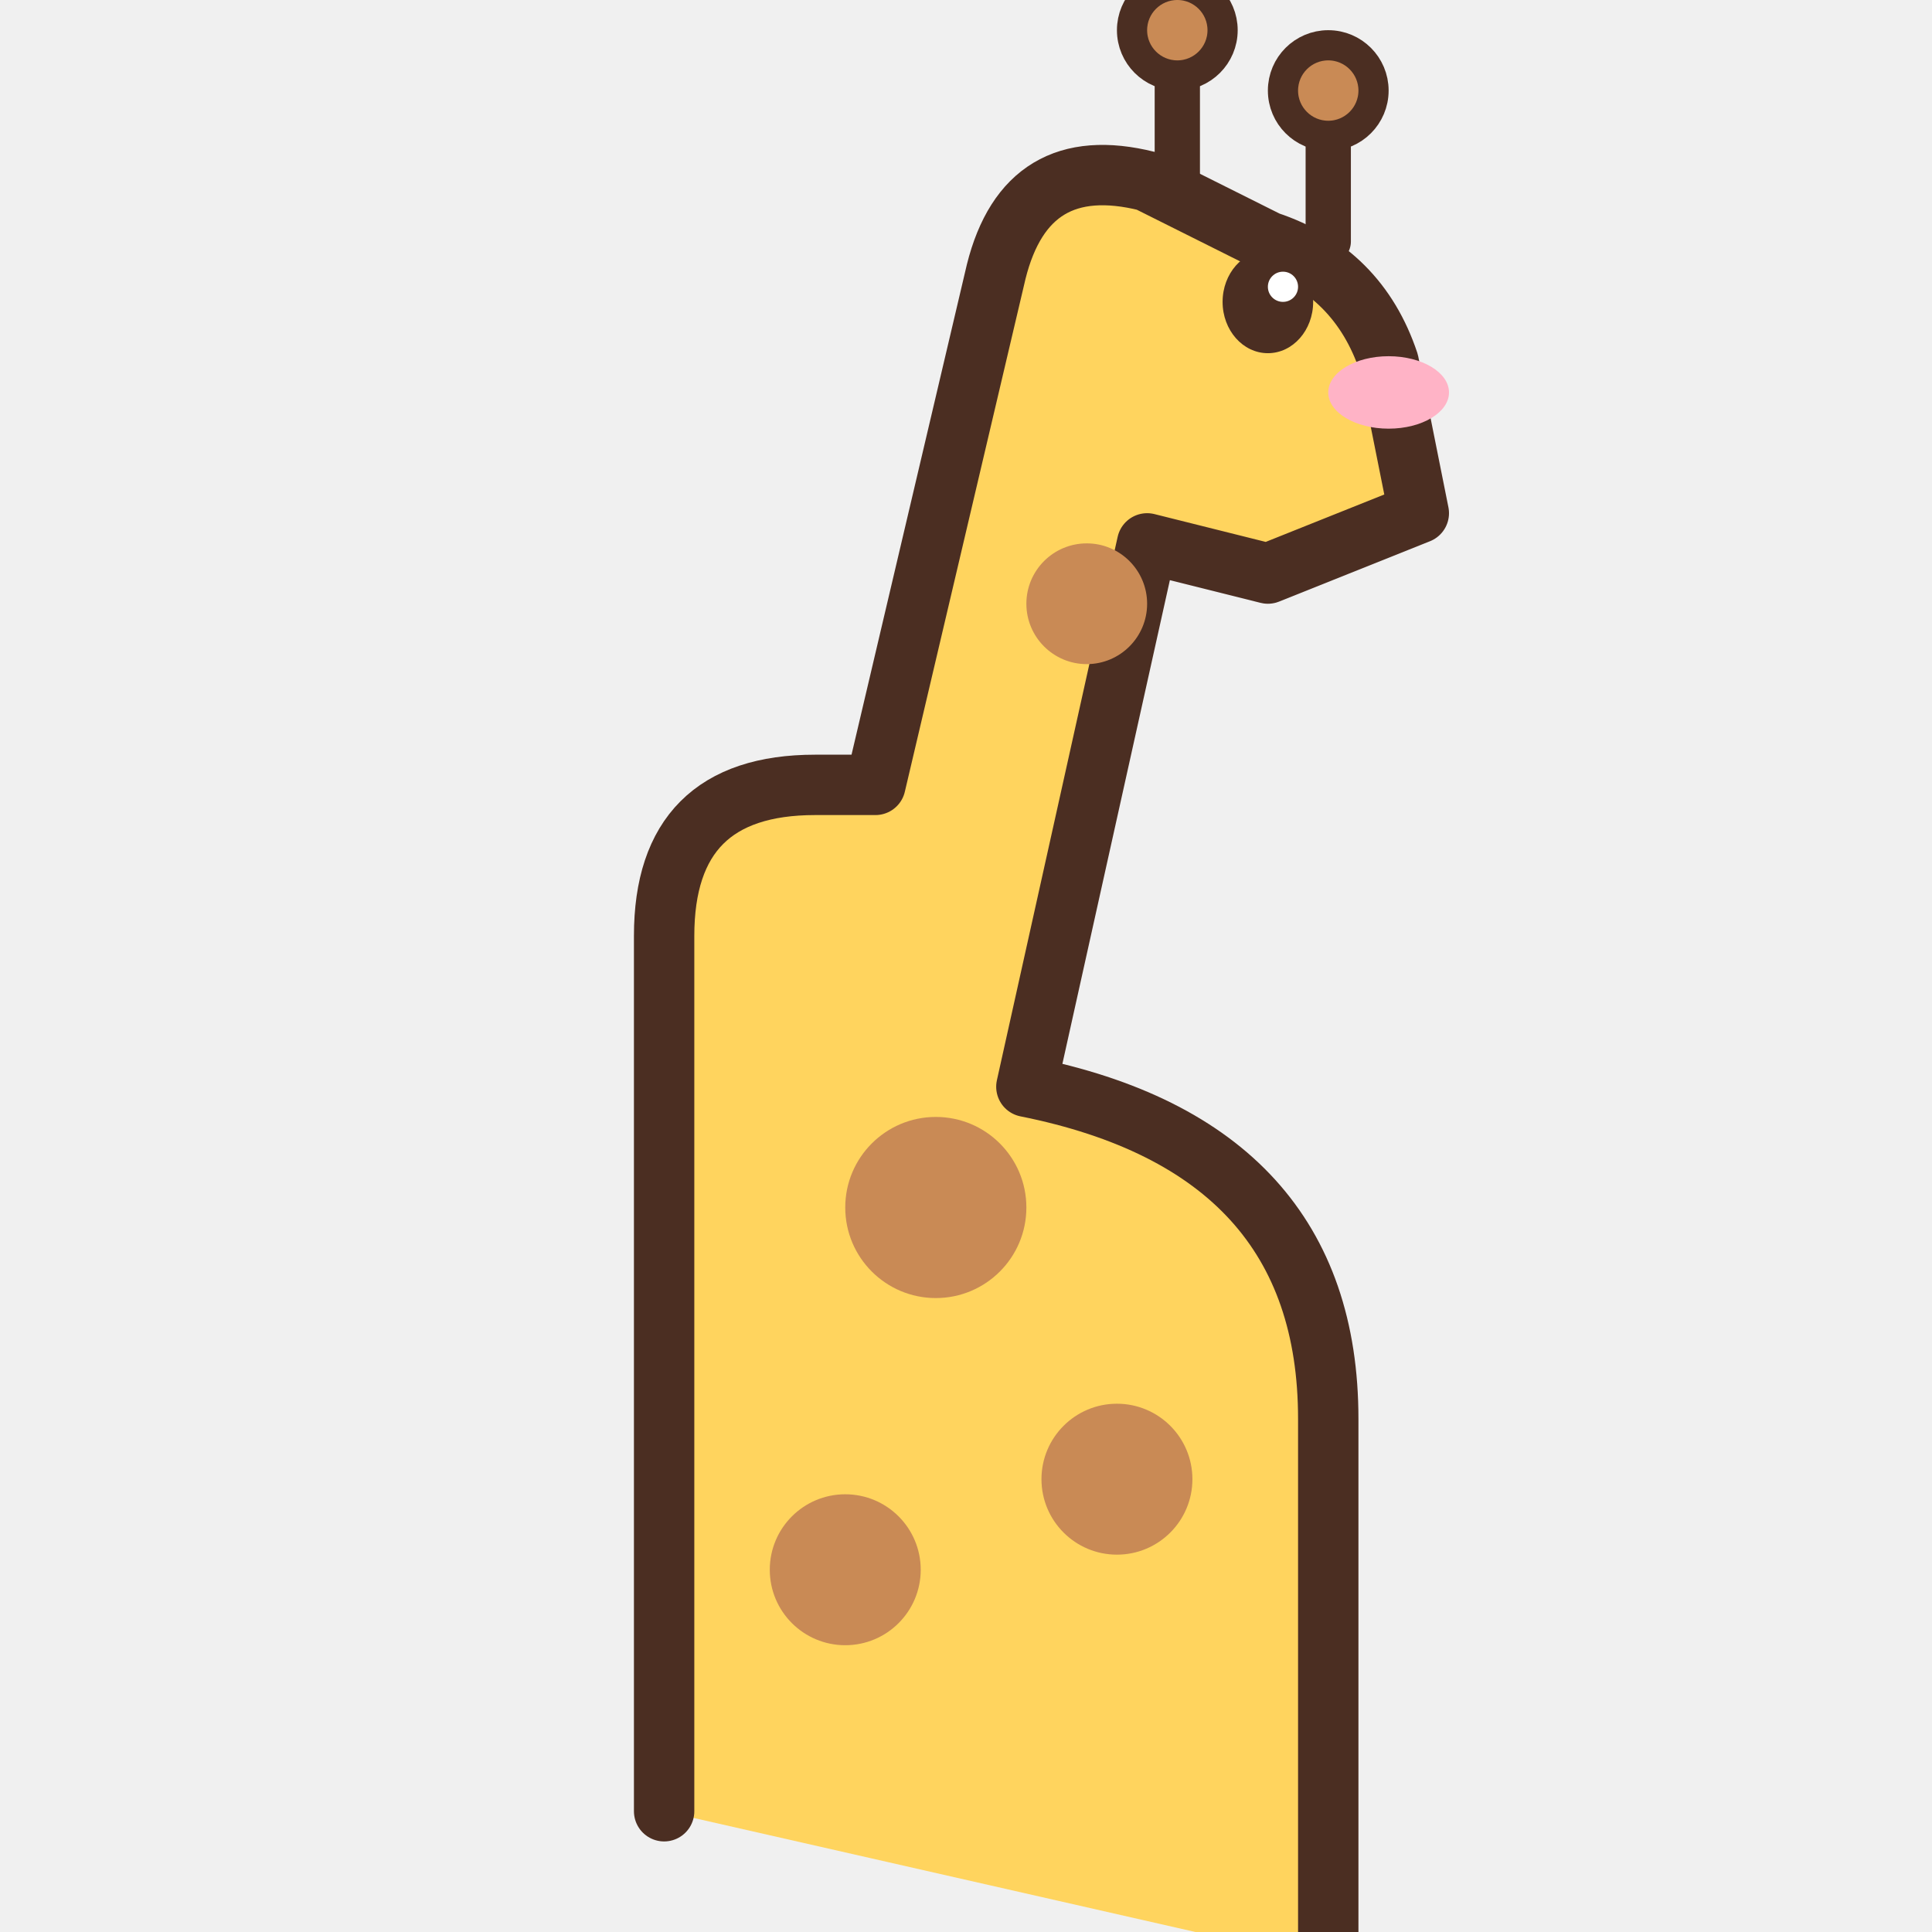
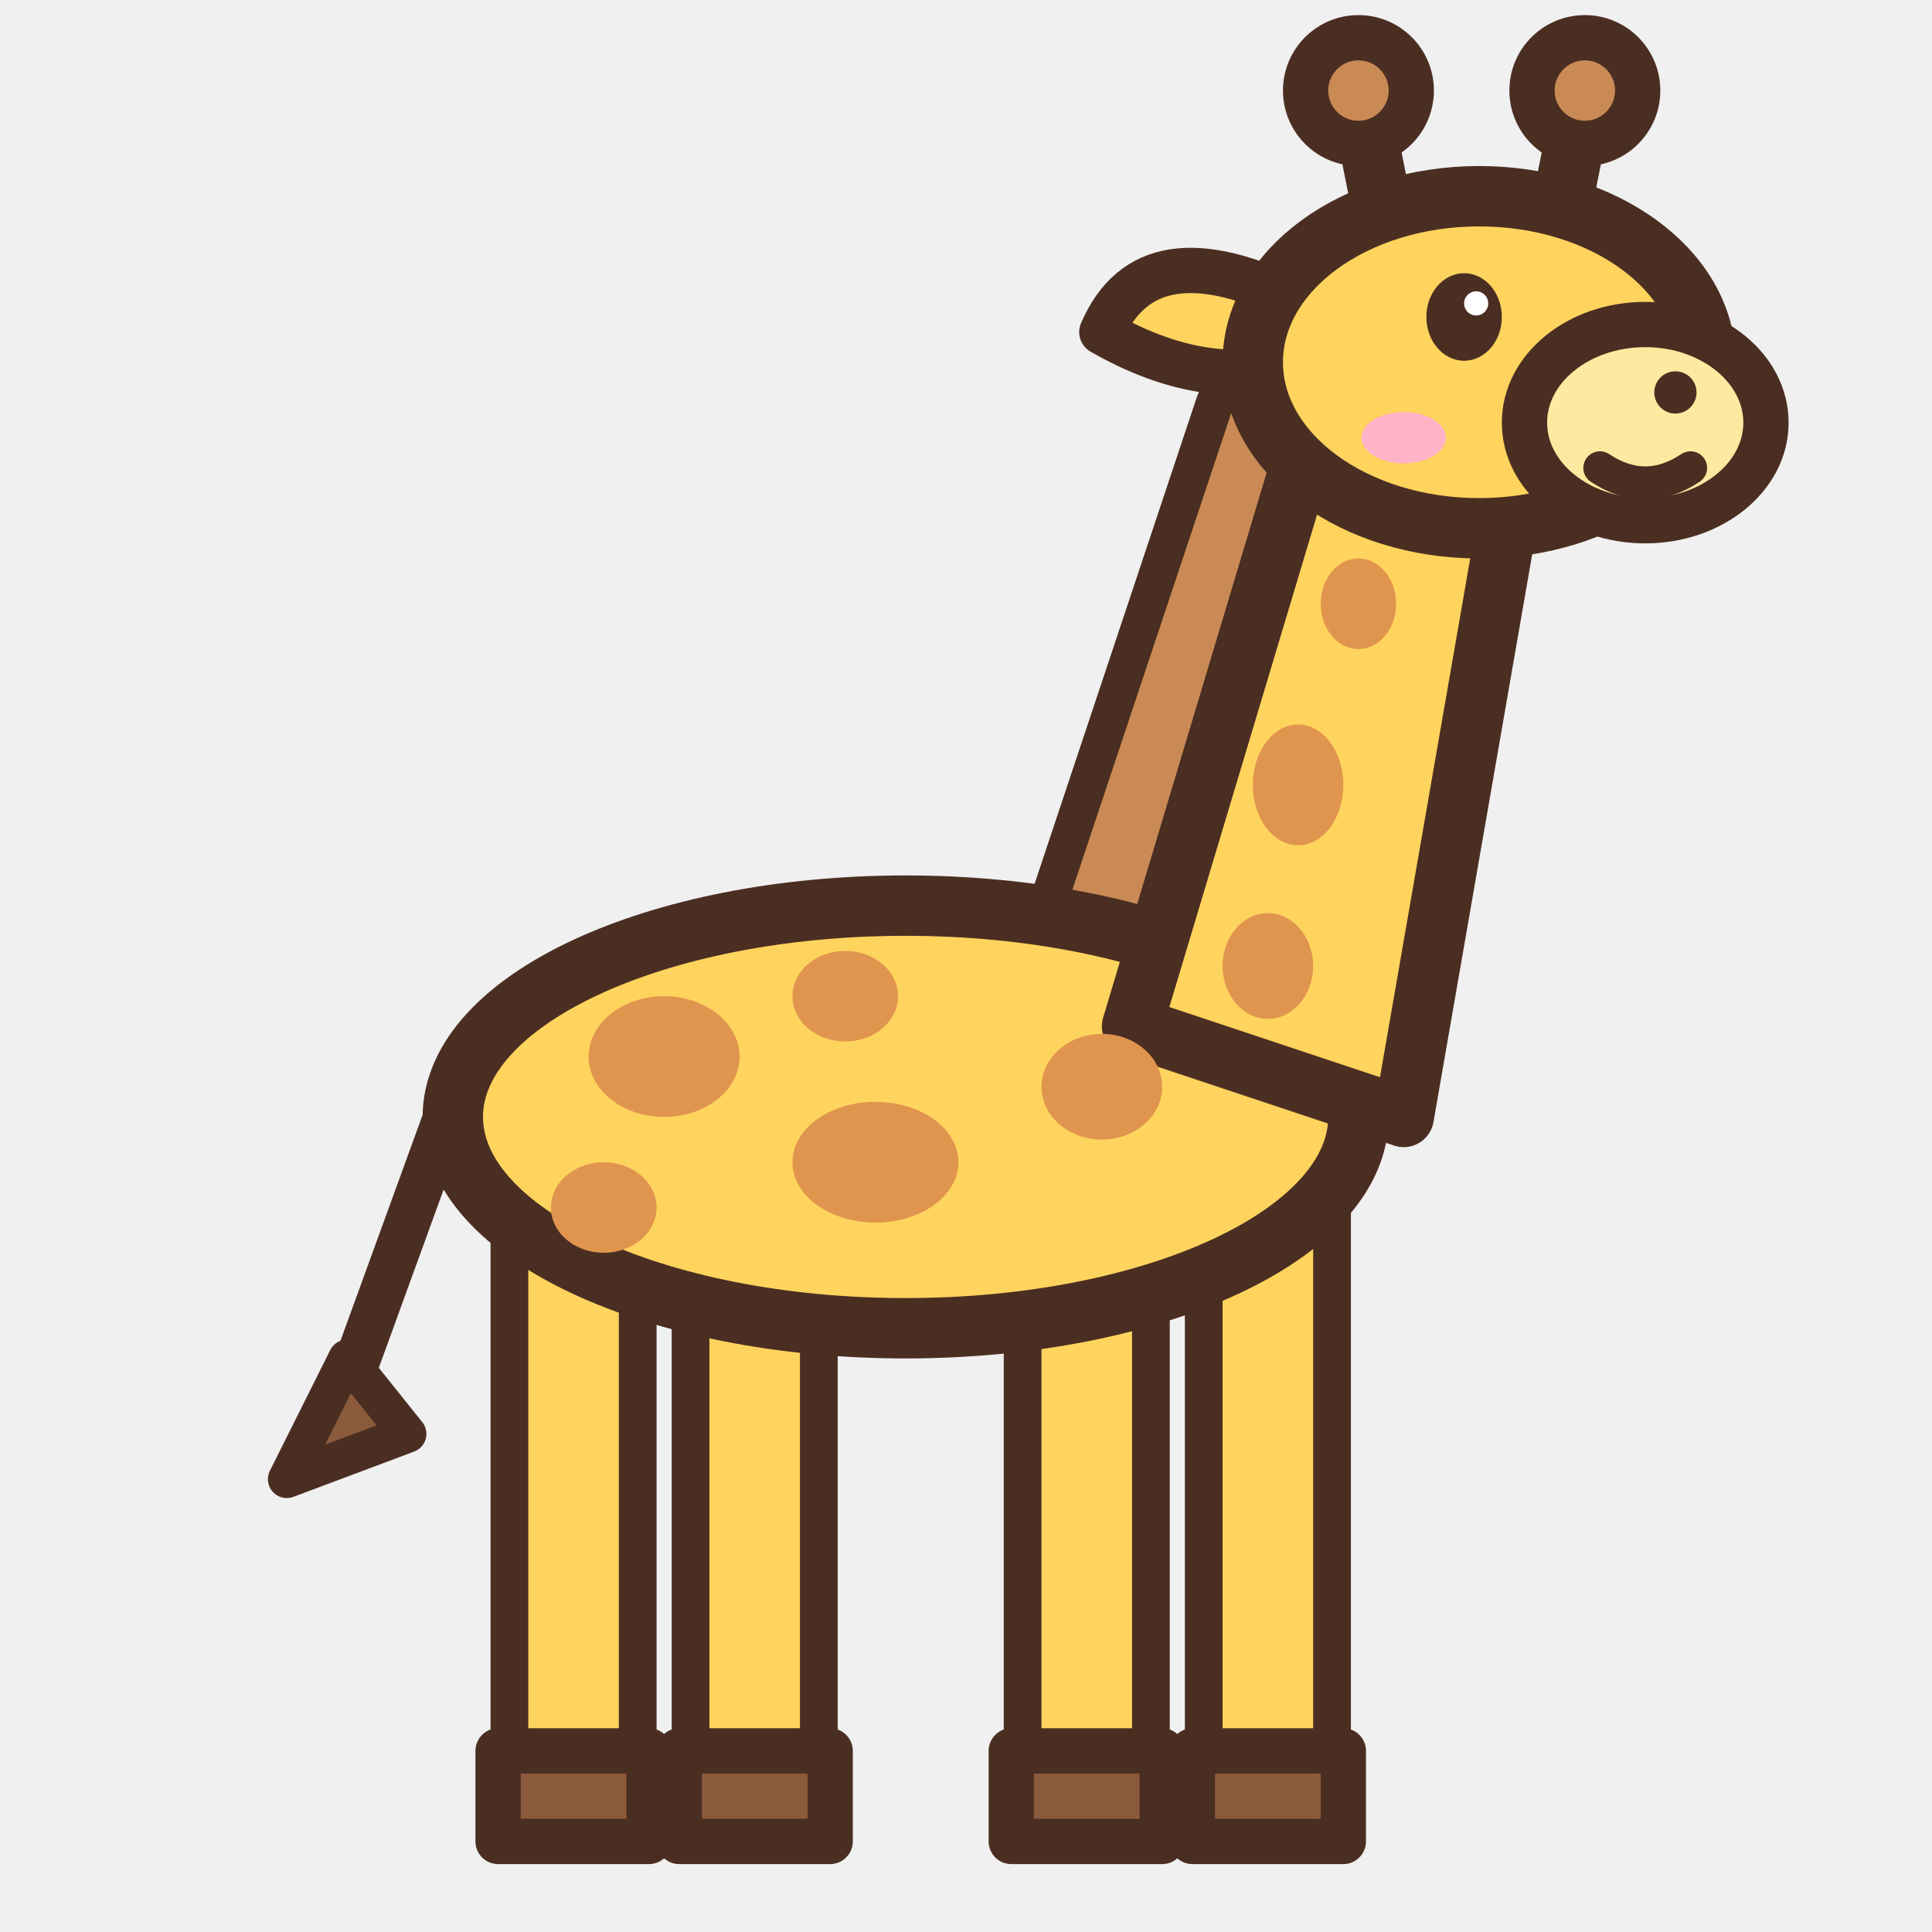
<svg xmlns="http://www.w3.org/2000/svg" viewBox="0 0 128 128">
  <g stroke="#4b2e22" stroke-width="4" stroke-linejoin="round" stroke-linecap="round">
-     <path d="M44 120V62q0-10 10-10h4l8-34q2-8 10-6l8 4q6 2 8 8l2 10-10 4-8-2-8 36q20 4 20 22v36" fill="#ffd45e" />
-     <circle cx="62" cy="80" r="6" fill="#c98a55" stroke="none" />
-     <circle cx="74" cy="98" r="5" fill="#c98a55" stroke="none" />
-     <circle cx="56" cy="104" r="5" fill="#c98a55" stroke="none" />
-     <circle cx="72" cy="40" r="4" fill="#c98a55" stroke="none" />
-     <path d="M78 12V2M88 16V6" stroke-width="3" />
-     <circle cx="78" cy="2" r="3" fill="#c98a55" stroke-width="2" />
-     <circle cx="88" cy="6" r="3" fill="#c98a55" stroke-width="2" />
-     <ellipse cx="84" cy="20" rx="3.0" ry="3.4" fill="#4b2e22" stroke="none" />
-     <circle cx="85.0" cy="19.0" r="1.0" fill="#fff" stroke="none" />
-     <ellipse cx="92" cy="26" rx="4.0" ry="2.4" fill="#ffb3c6" stroke="none" />
+     <path d="M38 80L38 116" fill="none" stroke="#4b2e22" stroke-width="11" />
+     <path d="M38 80L38 116" fill="none" stroke="#ffd45e" stroke-width="6" />
+     <path d="M33 116h10v6h-10Z" fill="#8b5a3c" stroke-width="3" />
+     <path d="M50 80L50 116" fill="none" stroke="#4b2e22" stroke-width="11" />
+     <path d="M50 80L50 116" fill="none" stroke="#ffd45e" stroke-width="6" />
+     <path d="M45 116h10v6h-10Z" fill="#8b5a3c" stroke-width="3" />
+     <path d="M72 80L72 116" fill="none" stroke="#4b2e22" stroke-width="11" />
+     <path d="M72 80L72 116" fill="none" stroke="#ffd45e" stroke-width="6" />
+     <path d="M67 116h10v6h-10Z" fill="#8b5a3c" stroke-width="3" />
+     <path d="M84 80L84 116" fill="none" stroke="#4b2e22" stroke-width="11" />
+     <path d="M84 80L84 116" fill="none" stroke="#ffd45e" stroke-width="6" />
+     <path d="M79 116h10v6h-10Z" fill="#8b5a3c" stroke-width="3" />
+     <path d="M31 70l-8 22" stroke-width="3" />
+     <path d="M23 90l-4 8 8-3Z" fill="#8b5a3c" stroke-width="2.5" />
+     <path d="M72 64L84 28" fill="none" stroke="#4b2e22" stroke-width="10" />
+     <path d="M72 64L84 28" fill="none" stroke="#c98a55" stroke-width="5" />
+     <ellipse cx="60" cy="74" rx="30" ry="14" fill="#ffd45e" />
+     <path d="M75 68L87 28h14L93 74Z" fill="#ffd45e" />
+     <path d="M92 16l-2-10M103 16l2-10" stroke-width="4" />
+     <circle cx="90" cy="6" r="3.5" fill="#c98a55" stroke-width="3" />
+     <circle cx="105" cy="6" r="3.5" fill="#c98a55" stroke-width="3" />
+     <path d="M86 20q-10-5-13 2 7 4 13 2Z" fill="#ffd45e" stroke-width="3" />
+     <ellipse cx="98" cy="24" rx="15" ry="11" fill="#ffd45e" />
+     <ellipse cx="109" cy="28" rx="8" ry="6.5" fill="#ffe9a0" stroke-width="3" />
+     <g fill="#e0954e" stroke="none">
+       <ellipse cx="44" cy="70" rx="5" ry="4" />
+       <ellipse cx="58" cy="77" rx="5.5" ry="4" />
+       <ellipse cx="73" cy="72" rx="4" ry="3.5" />
+       <ellipse cx="40" cy="80" rx="3.5" ry="3" />
+       <ellipse cx="56" cy="66" rx="3.5" ry="3" />
+       <ellipse cx="86" cy="52" rx="3" ry="4" />
+       <ellipse cx="84" cy="64" rx="3" ry="3.5" />
+       <ellipse cx="90" cy="40" rx="2.5" ry="3" />
+     </g>
+     <circle cx="111" cy="26" r="1.4" fill="#4b2e22" stroke="none" />
+     <path d="M106 31q3 2 6 0" fill="none" stroke-width="2.2" />
+     <ellipse cx="97" cy="21" rx="2.5" ry="2.9" fill="#4b2e22" stroke="none" />
+     <circle cx="97.8" cy="20.1" r="0.8" fill="#fff" stroke="none" />
+     <ellipse cx="93" cy="29" rx="2.8" ry="1.7" fill="#ffb3c6" stroke="none" />
  </g>
</svg>
